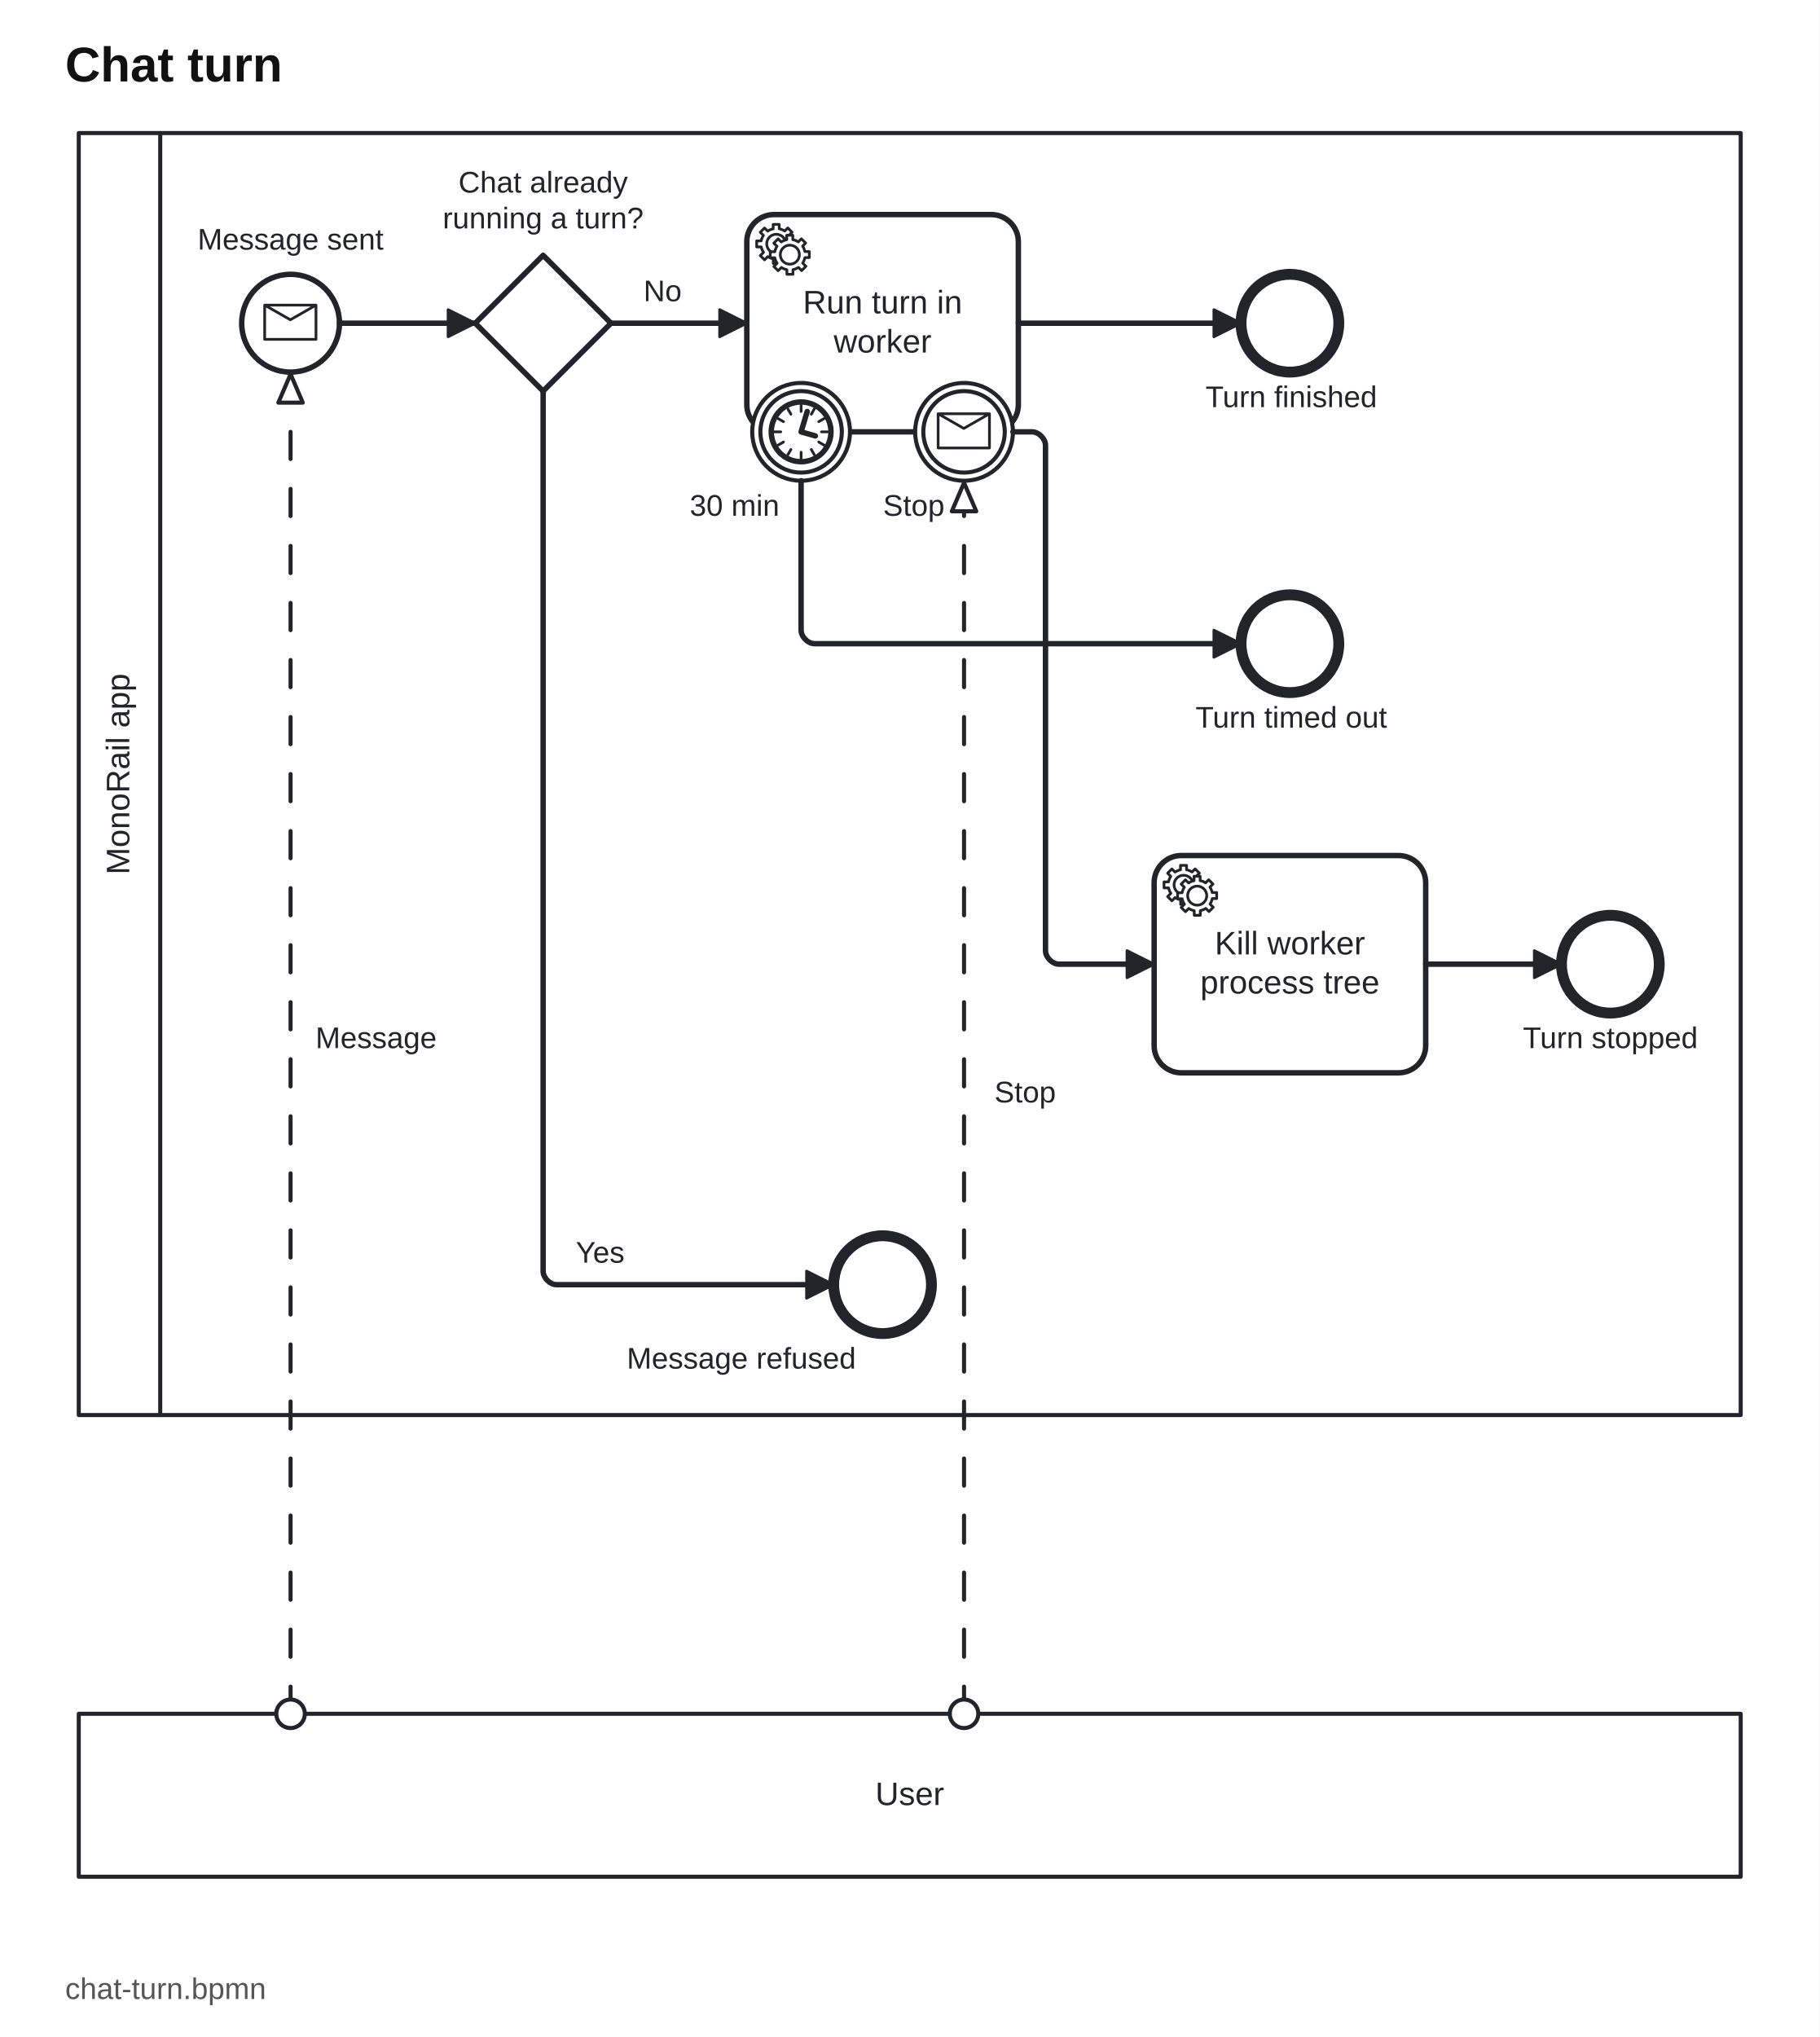
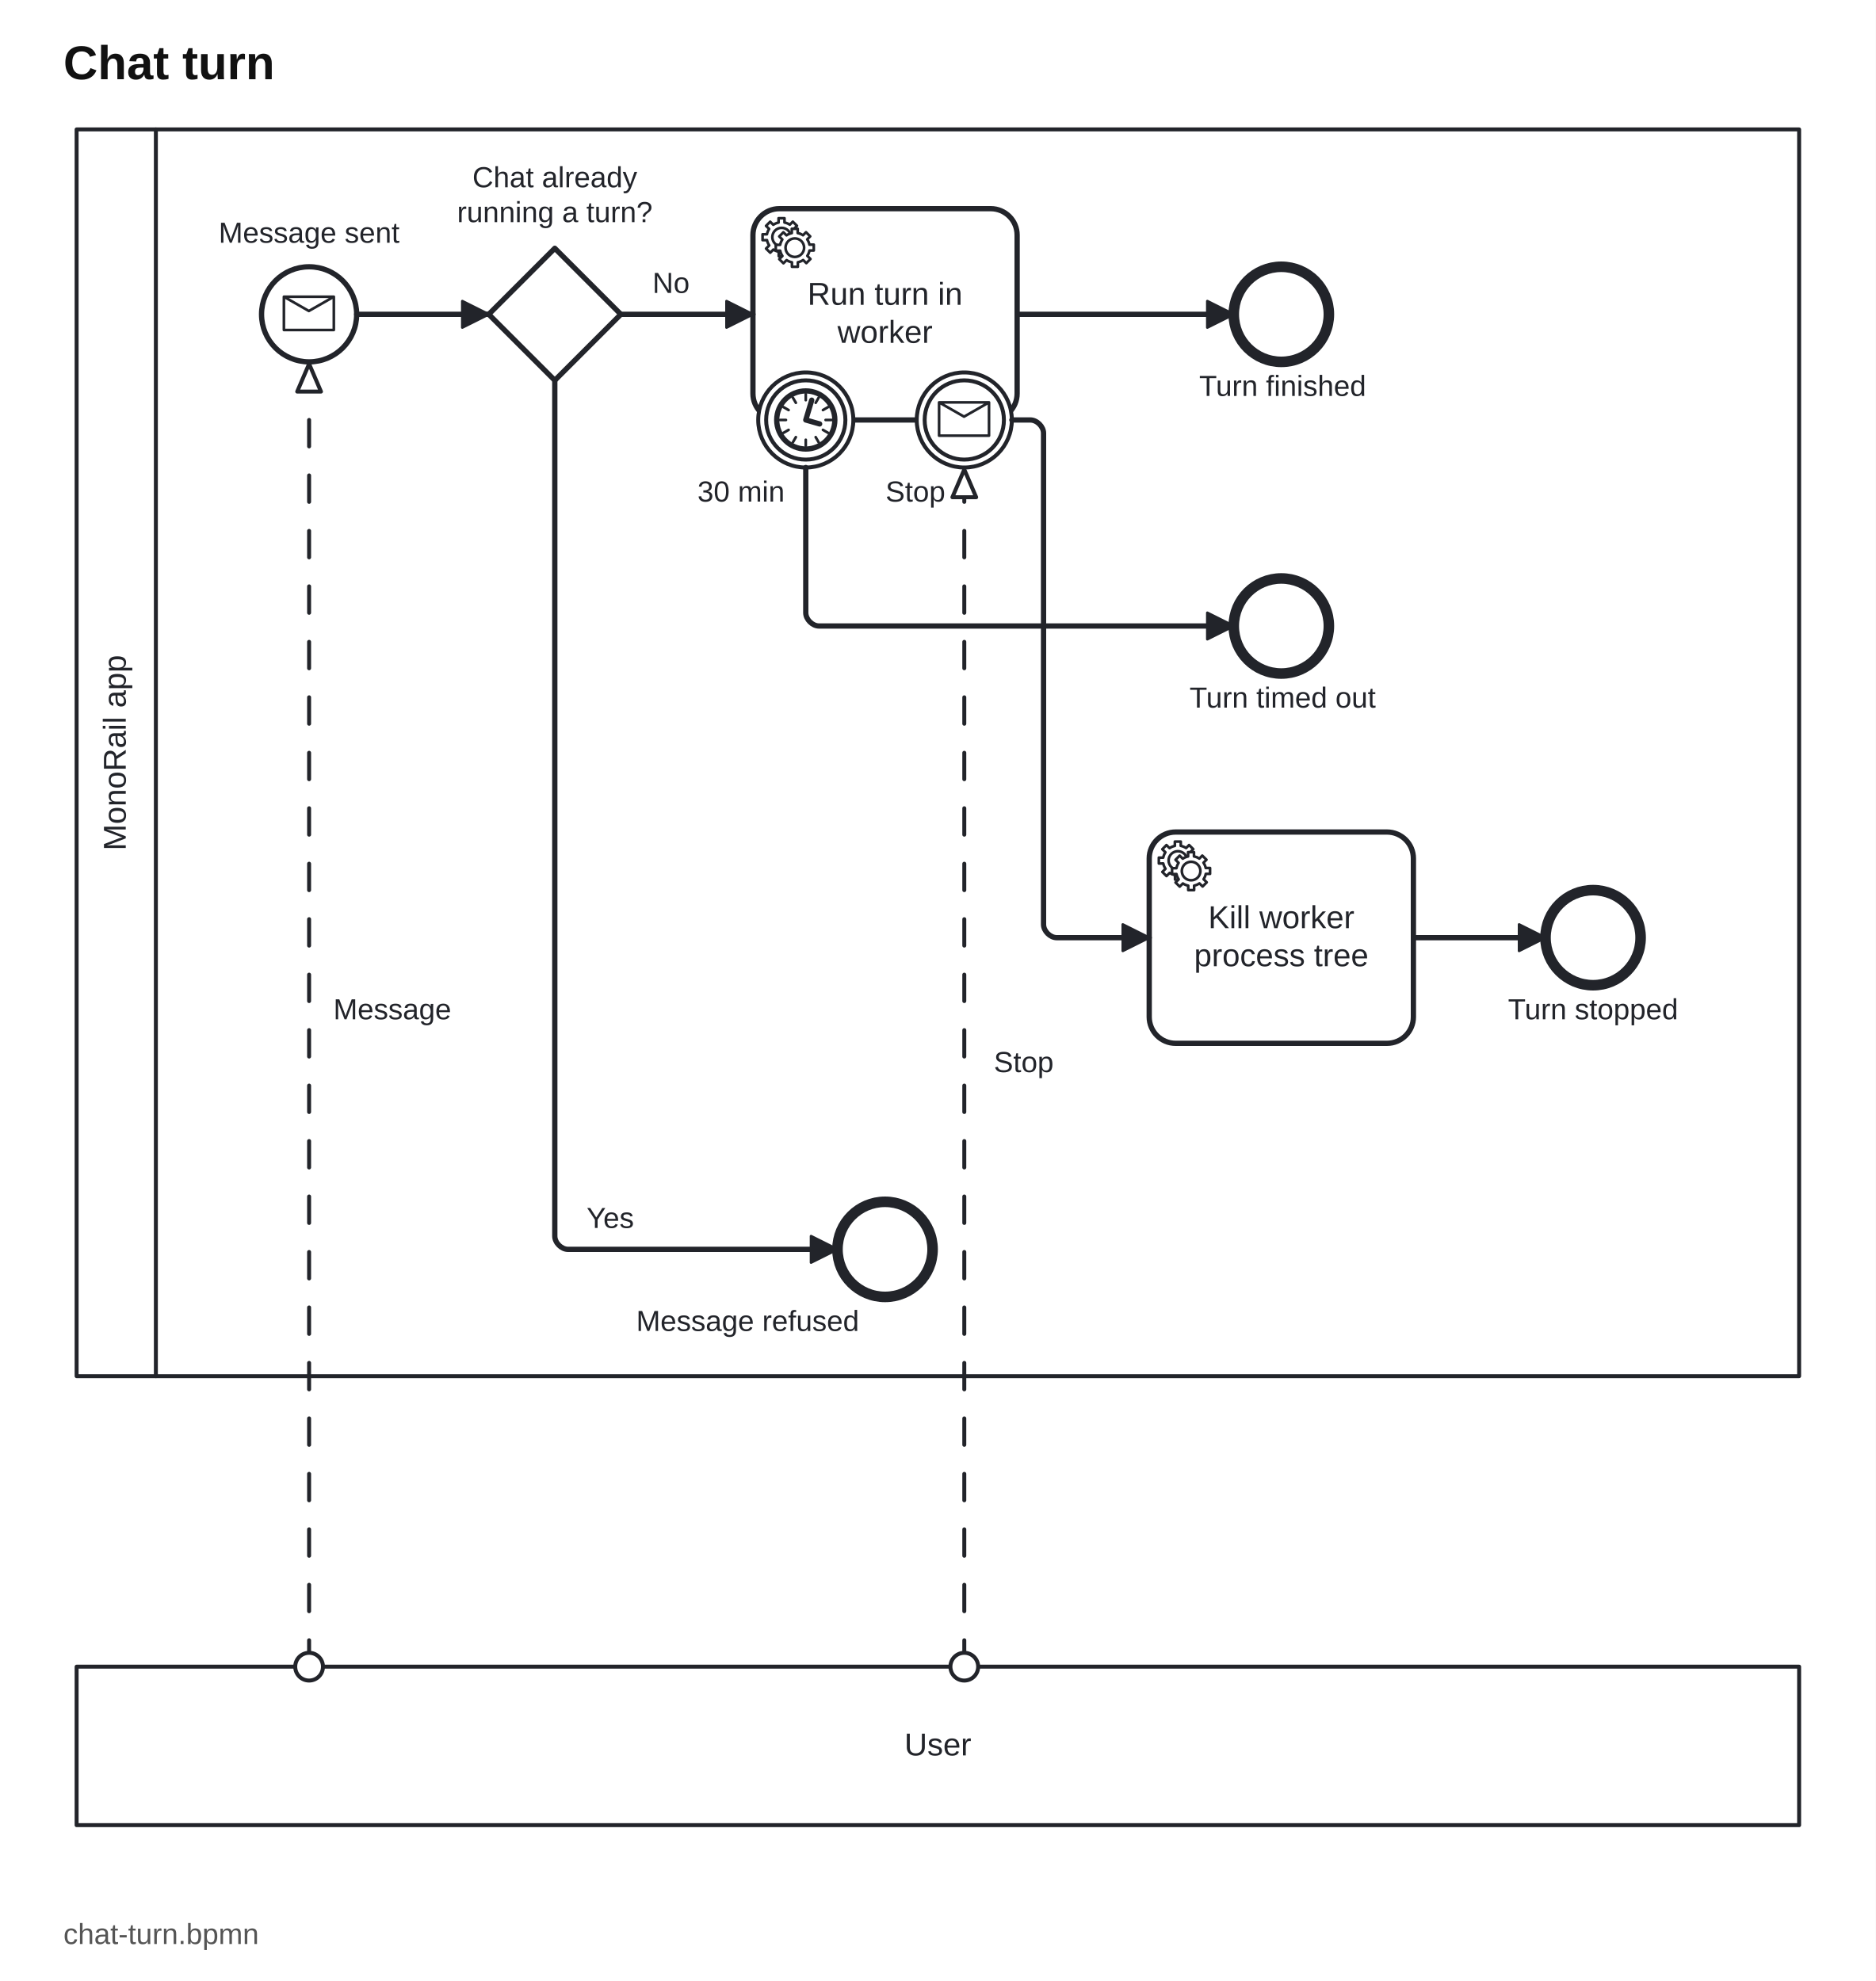
- <svg xmlns="http://www.w3.org/2000/svg" width="670" height="750" viewBox="0 0 670 750">
-   <rect width="670" height="750" fill="#ffffff" />
+ <svg xmlns="http://www.w3.org/2000/svg" width="710" height="750" viewBox="0 0 710 750">
+   <rect width="710" height="750" fill="#ffffff" />
  <text x="24" y="30" font-family="Arial, sans-serif" font-size="18" font-weight="bold" fill="#111111">Chat turn</text>
-   <svg x="24" y="44" width="622" height="652" viewBox="15 15 622 652">
+   <svg x="24" y="44" width="662" height="652" viewBox="15 15 662 652">
    <g class="djs-group">
      <g class="djs-element djs-shape" data-element-id="pool_app" style="display: block;" transform="matrix(1 0 0 1 20 20)">
        <g class="djs-visual">
-           <rect x="0" y="0" width="612" height="472" rx="0" ry="0" style="stroke-linecap: round; stroke-linejoin: round; stroke: rgb(34, 36, 42); stroke-width: 1.5px; fill: white; fill-opacity: 0.95;" />
+           <rect x="0" y="0" width="652" height="472" rx="0" ry="0" style="stroke-linecap: round; stroke-linejoin: round; stroke: rgb(34, 36, 42); stroke-width: 1.5px; fill: white; fill-opacity: 0.95;" />
          <path style="fill: none; stroke-linecap: round; stroke-linejoin: round; stroke: rgb(34, 36, 42); stroke-width: 1.5px;" d="M30,0L30,472" />
          <text lineHeight="1.2" class="djs-label" style="font-family: Arial, sans-serif; font-size: 12px; font-weight: normal; fill: rgb(34, 36, 42);" transform="matrix(-1.83697e-16 -1 1 -1.83697e-16 0 472)">
            <tspan x="198.978" y="18.6">MonoRail app</tspan>
          </text>
        </g>
-         <rect class="djs-hit djs-hit-all" x="0" y="0" width="612" height="472" style="fill: none; stroke-opacity: 0; stroke: white; stroke-width: 15px;" />
+         <rect class="djs-hit djs-hit-all" x="0" y="0" width="652" height="472" style="fill: none; stroke-opacity: 0; stroke: white; stroke-width: 15px;" />
      </g>
      <g class="djs-children">
        <g class="djs-group">
-           <g class="djs-element djs-shape" data-element-id="evt_messageSent" style="display: block;" transform="matrix(1 0 0 1 80 72)">
+           <g class="djs-element djs-shape" data-element-id="evt_messageSent" style="display: block;" transform="matrix(1 0 0 1 90 72)">
            <g class="djs-visual">
              <circle cx="18" cy="18" r="18" style="stroke-linecap: round; stroke-linejoin: round; stroke: rgb(34, 36, 42); stroke-width: 2px; fill: white; fill-opacity: 0.95;" />
              <path d="m 8.46,11.34 l 0,12.6 l 18.9,0 l 0,-12.6 z l 9.45,5.4 l 9.45,-5.4" style="fill: white; stroke-linecap: round; stroke-linejoin: round; stroke: rgb(34, 36, 42); stroke-width: 1px;" />
            </g>
            <rect class="djs-hit djs-hit-all" x="0" y="0" width="36" height="36" style="fill: none; stroke-opacity: 0; stroke: white; stroke-width: 15px;" />
          </g>
        </g>
        <g class="djs-group">
-           <g class="djs-element djs-shape" data-element-id="evt_messageSent_label" style="display: block;" transform="matrix(1 0 0 1 57 53)">
+           <g class="djs-element djs-shape" data-element-id="evt_messageSent_label" style="display: block;" transform="matrix(1 0 0 1 67 53)">
            <g class="djs-visual">
              <text lineHeight="1.2" class="djs-label" style="font-family: Arial, sans-serif; font-size: 11px; font-weight: normal; fill: rgb(34, 36, 42);">
                <tspan x="6.759" y="9.9">Message sent</tspan>
              </text>
            </g>
            <rect class="djs-hit djs-hit-all" x="0" y="0" width="82" height="14" style="fill: none; stroke-opacity: 0; stroke: white; stroke-width: 15px;" />
          </g>
        </g>
        <g class="djs-group">
-           <g class="djs-element djs-shape" data-element-id="gw_chatBusy" style="display: block;" transform="matrix(1 0 0 1 166 65)">
+           <g class="djs-element djs-shape" data-element-id="gw_chatBusy" style="display: block;" transform="matrix(1 0 0 1 176 65)">
            <g class="djs-visual">
              <polygon points="25,0 50,25 25,50 0,25" style="stroke-linecap: round; stroke-linejoin: round; stroke: rgb(34, 36, 42); stroke-width: 2px; fill: white; fill-opacity: 0.95;" />
            </g>
            <rect class="djs-hit djs-hit-all" x="0" y="0" width="50" height="50" style="fill: none; stroke-opacity: 0; stroke: white; stroke-width: 15px;" />
          </g>
        </g>
        <g class="djs-group">
-           <g class="djs-element djs-shape" data-element-id="gw_chatBusy_label" style="display: block;" transform="matrix(1 0 0 1 141 32)">
+           <g class="djs-element djs-shape" data-element-id="gw_chatBusy_label" style="display: block;" transform="matrix(1 0 0 1 151 32)">
            <g class="djs-visual">
              <text lineHeight="1.2" class="djs-label" style="font-family: Arial, sans-serif; font-size: 11px; font-weight: normal; fill: rgb(34, 36, 42);">
                <tspan x="18.815" y="9.9">Chat already </tspan>
                <tspan x="13.001" y="23.1">running a turn?</tspan>
              </text>
            </g>
            <rect class="djs-hit djs-hit-all" x="0" y="0" width="100" height="27" style="fill: none; stroke-opacity: 0; stroke: white; stroke-width: 15px;" />
          </g>
        </g>
        <g class="djs-group">
-           <g class="djs-element djs-shape" data-element-id="task_runTurn" style="display: block;" transform="matrix(1 0 0 1 266 50)">
+           <g class="djs-element djs-shape" data-element-id="task_runTurn" style="display: block;" transform="matrix(1 0 0 1 276 50)">
            <g class="djs-visual">
              <rect x="0" y="0" width="100" height="80" rx="10" ry="10" style="stroke-linecap: round; stroke-linejoin: round; stroke: rgb(34, 36, 42); stroke-width: 2px; fill: white; fill-opacity: 0.95;" />
              <text lineHeight="1.2" class="djs-label" style="font-family: Arial, sans-serif; font-size: 12px; font-weight: normal; fill: rgb(34, 36, 42);">
                <tspan x="20.65" y="36.4">Run turn in </tspan>
                <tspan x="31.997" y="50.8">worker</tspan>
              </text>
              <circle cx="5" cy="5" r="5" transform="translate(6, 6)" style="stroke-linecap: round; stroke-linejoin: round; stroke: none; stroke-width: 2px; fill: white;" />
              <path d="m 12,18 v -1.713 c 0.352,-0.07 0.704,-0.178 1.048,-0.321 0.344,-0.145 0.666,-0.321 0.966,-0.521 l 1.194,1.18 1.567,-1.577 -1.195,-1.18 c 0.403,-0.614 0.683,-1.299 0.825,-2.018 l 1.622,-0.01 v -2.22 l -1.637,0.01 c -0.073,-0.352 -0.178,-0.7 -0.324,-1.044 -0.145,-0.344 -0.321,-0.664 -0.523,-0.962 l 1.131,-1.136 -1.583,-1.563 -1.13,1.136 c -0.614,-0.401 -1.303,-0.681 -2.023,-0.822 l 0.009,-1.619 h -2.241 l 0.004,1.631 c -0.354,0.074 -0.705,0.18 -1.05,0.324 -0.344,0.144 -0.665,0.321 -0.964,0.52 l -1.17,-1.158 -1.567,1.579 1.168,1.157 c -0.403,0.613 -0.683,1.298 -0.825,2.017 l -1.659,0.003 v 2.222 l 1.672,-0.006 c 0.073,0.351 0.18,0.702 0.324,1.045 0.145,0.344 0.321,0.664 0.523,0.961 l -1.199,1.197 1.584,1.56 1.196,-1.193 c 0.614,0.403 1.303,0.682 2.023,0.823 l 7.19e-4,1.699 h 2.227 z m 0.221,-3.996 c -1.789,0.75 -3.858,-0.093 -4.61,-1.874 -0.752,-1.783 0.091,-3.846 1.88,-4.596 1.788,-0.749 3.857,0.093 4.609,1.874 0.752,1.782 -0.091,3.846 -1.88,4.596 z" style="fill: white; stroke-linecap: round; stroke-linejoin: round; stroke: rgb(34, 36, 42); stroke-width: 1px;" />
              <circle cx="5" cy="5" r="5" transform="translate(11, 10)" style="stroke-linecap: round; stroke-linejoin: round; stroke: none; stroke-width: 2px; fill: white;" />
              <path d="m 17,22 v -1.713 c 0.352,-0.07 0.704,-0.178 1.048,-0.321 0.344,-0.145 0.666,-0.321 0.966,-0.521 l 1.194,1.18 1.567,-1.577 -1.195,-1.18 c 0.403,-0.614 0.683,-1.299 0.825,-2.018 l 1.622,-0.01 v -2.22 l -1.637,0.01 c -0.073,-0.352 -0.178,-0.7 -0.324,-1.044 -0.145,-0.344 -0.321,-0.664 -0.523,-0.962 l 1.131,-1.136 -1.583,-1.563 -1.13,1.136 c -0.614,-0.401 -1.303,-0.681 -2.023,-0.822 l 0.009,-1.619 h -2.241 l 0.004,1.631 c -0.354,0.074 -0.705,0.18 -1.05,0.324 -0.344,0.144 -0.665,0.321 -0.964,0.52 l -1.17,-1.158 -1.567,1.579 1.168,1.157 c -0.403,0.613 -0.683,1.298 -0.825,2.017 l -1.659,0.003 v 2.222 l 1.672,-0.006 c 0.073,0.351 0.18,0.702 0.324,1.045 0.145,0.344 0.321,0.664 0.523,0.961 l -1.199,1.197 1.584,1.56 1.196,-1.193 c 0.614,0.403 1.303,0.682 2.023,0.823 l 7.19e-4,1.699 h 2.227 z m 0.221,-3.996 c -1.789,0.75 -3.858,-0.093 -4.61,-1.874 -0.752,-1.783 0.091,-3.846 1.88,-4.596 1.788,-0.749 3.857,0.093 4.609,1.874 0.752,1.782 -0.091,3.846 -1.88,4.596 z" style="fill: white; stroke-linecap: round; stroke-linejoin: round; stroke: rgb(34, 36, 42); stroke-width: 1px;" />
            </g>
            <rect class="djs-hit djs-hit-all" x="0" y="0" width="100" height="80" style="fill: none; stroke-opacity: 0; stroke: white; stroke-width: 15px;" />
          </g>
        </g>
        <g class="djs-group">
-           <g class="djs-element djs-shape" data-element-id="task_killWorker" style="display: block;" transform="matrix(1 0 0 1 416 286)">
+           <g class="djs-element djs-shape" data-element-id="task_killWorker" style="display: block;" transform="matrix(1 0 0 1 426 286)">
            <g class="djs-visual">
              <rect x="0" y="0" width="100" height="80" rx="10" ry="10" style="stroke-linecap: round; stroke-linejoin: round; stroke: rgb(34, 36, 42); stroke-width: 2px; fill: white; fill-opacity: 0.95;" />
              <text lineHeight="1.2" class="djs-label" style="font-family: Arial, sans-serif; font-size: 12px; font-weight: normal; fill: rgb(34, 36, 42);">
                <tspan x="22.329" y="36.4">Kill worker </tspan>
                <tspan x="16.985" y="50.8">process tree</tspan>
              </text>
              <circle cx="5" cy="5" r="5" transform="translate(6, 6)" style="stroke-linecap: round; stroke-linejoin: round; stroke: none; stroke-width: 2px; fill: white;" />
              <path d="m 12,18 v -1.713 c 0.352,-0.07 0.704,-0.178 1.048,-0.321 0.344,-0.145 0.666,-0.321 0.966,-0.521 l 1.194,1.18 1.567,-1.577 -1.195,-1.18 c 0.403,-0.614 0.683,-1.299 0.825,-2.018 l 1.622,-0.01 v -2.22 l -1.637,0.01 c -0.073,-0.352 -0.178,-0.7 -0.324,-1.044 -0.145,-0.344 -0.321,-0.664 -0.523,-0.962 l 1.131,-1.136 -1.583,-1.563 -1.13,1.136 c -0.614,-0.401 -1.303,-0.681 -2.023,-0.822 l 0.009,-1.619 h -2.241 l 0.004,1.631 c -0.354,0.074 -0.705,0.18 -1.05,0.324 -0.344,0.144 -0.665,0.321 -0.964,0.52 l -1.17,-1.158 -1.567,1.579 1.168,1.157 c -0.403,0.613 -0.683,1.298 -0.825,2.017 l -1.659,0.003 v 2.222 l 1.672,-0.006 c 0.073,0.351 0.18,0.702 0.324,1.045 0.145,0.344 0.321,0.664 0.523,0.961 l -1.199,1.197 1.584,1.56 1.196,-1.193 c 0.614,0.403 1.303,0.682 2.023,0.823 l 7.19e-4,1.699 h 2.227 z m 0.221,-3.996 c -1.789,0.75 -3.858,-0.093 -4.61,-1.874 -0.752,-1.783 0.091,-3.846 1.88,-4.596 1.788,-0.749 3.857,0.093 4.609,1.874 0.752,1.782 -0.091,3.846 -1.88,4.596 z" style="fill: white; stroke-linecap: round; stroke-linejoin: round; stroke: rgb(34, 36, 42); stroke-width: 1px;" />
              <circle cx="5" cy="5" r="5" transform="translate(11, 10)" style="stroke-linecap: round; stroke-linejoin: round; stroke: none; stroke-width: 2px; fill: white;" />
              <path d="m 17,22 v -1.713 c 0.352,-0.07 0.704,-0.178 1.048,-0.321 0.344,-0.145 0.666,-0.321 0.966,-0.521 l 1.194,1.18 1.567,-1.577 -1.195,-1.18 c 0.403,-0.614 0.683,-1.299 0.825,-2.018 l 1.622,-0.01 v -2.22 l -1.637,0.01 c -0.073,-0.352 -0.178,-0.7 -0.324,-1.044 -0.145,-0.344 -0.321,-0.664 -0.523,-0.962 l 1.131,-1.136 -1.583,-1.563 -1.13,1.136 c -0.614,-0.401 -1.303,-0.681 -2.023,-0.822 l 0.009,-1.619 h -2.241 l 0.004,1.631 c -0.354,0.074 -0.705,0.18 -1.05,0.324 -0.344,0.144 -0.665,0.321 -0.964,0.52 l -1.17,-1.158 -1.567,1.579 1.168,1.157 c -0.403,0.613 -0.683,1.298 -0.825,2.017 l -1.659,0.003 v 2.222 l 1.672,-0.006 c 0.073,0.351 0.18,0.702 0.324,1.045 0.145,0.344 0.321,0.664 0.523,0.961 l -1.199,1.197 1.584,1.56 1.196,-1.193 c 0.614,0.403 1.303,0.682 2.023,0.823 l 7.19e-4,1.699 h 2.227 z m 0.221,-3.996 c -1.789,0.75 -3.858,-0.093 -4.61,-1.874 -0.752,-1.783 0.091,-3.846 1.88,-4.596 1.788,-0.749 3.857,0.093 4.609,1.874 0.752,1.782 -0.091,3.846 -1.88,4.596 z" style="fill: white; stroke-linecap: round; stroke-linejoin: round; stroke: rgb(34, 36, 42); stroke-width: 1px;" />
            </g>
            <rect class="djs-hit djs-hit-all" x="0" y="0" width="100" height="80" style="fill: none; stroke-opacity: 0; stroke: white; stroke-width: 15px;" />
          </g>
        </g>
        <g class="djs-group">
-           <g class="djs-element djs-shape" data-element-id="evt_turnFinished" style="display: block;" transform="matrix(1 0 0 1 448 72)">
+           <g class="djs-element djs-shape" data-element-id="evt_turnFinished" style="display: block;" transform="matrix(1 0 0 1 458 72)">
            <g class="djs-visual">
              <circle cx="18" cy="18" r="18" style="stroke-linecap: round; stroke-linejoin: round; stroke: rgb(34, 36, 42); stroke-width: 4px; fill: white; fill-opacity: 0.95;" />
            </g>
            <rect class="djs-hit djs-hit-all" x="0" y="0" width="36" height="36" style="fill: none; stroke-opacity: 0; stroke: white; stroke-width: 15px;" />
          </g>
        </g>
        <g class="djs-group">
-           <g class="djs-element djs-shape" data-element-id="evt_turnFinished_label" style="display: block;" transform="matrix(1 0 0 1 422 111)">
+           <g class="djs-element djs-shape" data-element-id="evt_turnFinished_label" style="display: block;" transform="matrix(1 0 0 1 432 111)">
            <g class="djs-visual">
              <text lineHeight="1.2" class="djs-label" style="font-family: Arial, sans-serif; font-size: 11px; font-weight: normal; fill: rgb(34, 36, 42);">
                <tspan x="12.91" y="9.9">Turn finished</tspan>
              </text>
            </g>
            <rect class="djs-hit djs-hit-all" x="0" y="0" width="89" height="14" style="fill: none; stroke-opacity: 0; stroke: white; stroke-width: 15px;" />
          </g>
        </g>
        <g class="djs-group">
-           <g class="djs-element djs-shape" data-element-id="evt_messageRefused" style="display: block;" transform="matrix(1 0 0 1 298 426)">
+           <g class="djs-element djs-shape" data-element-id="evt_messageRefused" style="display: block;" transform="matrix(1 0 0 1 308 426)">
            <g class="djs-visual">
              <circle cx="18" cy="18" r="18" style="stroke-linecap: round; stroke-linejoin: round; stroke: rgb(34, 36, 42); stroke-width: 4px; fill: white; fill-opacity: 0.95;" />
            </g>
            <rect class="djs-hit djs-hit-all" x="0" y="0" width="36" height="36" style="fill: none; stroke-opacity: 0; stroke: white; stroke-width: 15px;" />
          </g>
        </g>
        <g class="djs-group">
-           <g class="djs-element djs-shape" data-element-id="evt_messageRefused_label" style="display: block;" transform="matrix(1 0 0 1 214 465)">
+           <g class="djs-element djs-shape" data-element-id="evt_messageRefused_label" style="display: block;" transform="matrix(1 0 0 1 224 465)">
            <g class="djs-visual">
              <text lineHeight="1.2" class="djs-label" style="font-family: Arial, sans-serif; font-size: 11px; font-weight: normal; fill: rgb(34, 36, 42);">
                <tspan x="7.81" y="9.9">Message refused</tspan>
              </text>
            </g>
            <rect class="djs-hit djs-hit-all" x="0" y="0" width="100" height="14" style="fill: none; stroke-opacity: 0; stroke: white; stroke-width: 15px;" />
          </g>
        </g>
        <g class="djs-group">
-           <g class="djs-element djs-shape" data-element-id="evt_turnTimedOut" style="display: block;" transform="matrix(1 0 0 1 448 190)">
+           <g class="djs-element djs-shape" data-element-id="evt_turnTimedOut" style="display: block;" transform="matrix(1 0 0 1 458 190)">
            <g class="djs-visual">
              <circle cx="18" cy="18" r="18" style="stroke-linecap: round; stroke-linejoin: round; stroke: rgb(34, 36, 42); stroke-width: 4px; fill: white; fill-opacity: 0.95;" />
            </g>
            <rect class="djs-hit djs-hit-all" x="0" y="0" width="36" height="36" style="fill: none; stroke-opacity: 0; stroke: white; stroke-width: 15px;" />
          </g>
        </g>
        <g class="djs-group">
-           <g class="djs-element djs-shape" data-element-id="evt_turnTimedOut_label" style="display: block;" transform="matrix(1 0 0 1 419 229)">
+           <g class="djs-element djs-shape" data-element-id="evt_turnTimedOut_label" style="display: block;" transform="matrix(1 0 0 1 429 229)">
            <g class="djs-visual">
              <text lineHeight="1.2" class="djs-label" style="font-family: Arial, sans-serif; font-size: 11px; font-weight: normal; fill: rgb(34, 36, 42);">
                <tspan x="12.244" y="9.9">Turn timed out</tspan>
              </text>
            </g>
            <rect class="djs-hit djs-hit-all" x="0" y="0" width="95" height="14" style="fill: none; stroke-opacity: 0; stroke: white; stroke-width: 15px;" />
          </g>
        </g>
        <g class="djs-group">
-           <g class="djs-element djs-shape" data-element-id="evt_turnStopped" style="display: block;" transform="matrix(1 0 0 1 566 308)">
+           <g class="djs-element djs-shape" data-element-id="evt_turnStopped" style="display: block;" transform="matrix(1 0 0 1 576 308)">
            <g class="djs-visual">
              <circle cx="18" cy="18" r="18" style="stroke-linecap: round; stroke-linejoin: round; stroke: rgb(34, 36, 42); stroke-width: 4px; fill: white; fill-opacity: 0.95;" />
            </g>
            <rect class="djs-hit djs-hit-all" x="0" y="0" width="36" height="36" style="fill: none; stroke-opacity: 0; stroke: white; stroke-width: 15px;" />
          </g>
        </g>
        <g class="djs-group">
-           <g class="djs-element djs-shape" data-element-id="evt_turnStopped_label" style="display: block;" transform="matrix(1 0 0 1 543 347)">
+           <g class="djs-element djs-shape" data-element-id="evt_turnStopped_label" style="display: block;" transform="matrix(1 0 0 1 553 347)">
            <g class="djs-visual">
              <text lineHeight="1.2" class="djs-label" style="font-family: Arial, sans-serif; font-size: 11px; font-weight: normal; fill: rgb(34, 36, 42);">
                <tspan x="8.795" y="9.9">Turn stopped</tspan>
              </text>
            </g>
            <rect class="djs-hit djs-hit-all" x="0" y="0" width="82" height="14" style="fill: none; stroke-opacity: 0; stroke: white; stroke-width: 15px;" />
          </g>
        </g>
        <g class="djs-group">
-           <g class="djs-element djs-shape" data-element-id="bnd_stopRequested" style="display: block;" transform="matrix(1 0 0 1 328 112)">
+           <g class="djs-element djs-shape" data-element-id="bnd_stopRequested" style="display: block;" transform="matrix(1 0 0 1 338 112)">
            <g class="djs-visual">
              <circle cx="18" cy="18" r="18" style="stroke-linecap: round; stroke-linejoin: round; stroke: rgb(34, 36, 42); stroke-width: 1.5px; fill: white; fill-opacity: 1;" />
              <circle cx="18" cy="18" r="15" style="stroke-linecap: round; stroke-linejoin: round; stroke: rgb(34, 36, 42); stroke-width: 1.5px; fill: none; fill-opacity: 1;" />
              <path d="m 8.46,11.34 l 0,12.6 l 18.9,0 l 0,-12.6 z l 9.45,5.4 l 9.45,-5.4" style="fill: white; stroke-linecap: round; stroke-linejoin: round; stroke: rgb(34, 36, 42); stroke-width: 1px;" />
            </g>
            <rect class="djs-hit djs-hit-all" x="0" y="0" width="36" height="36" style="fill: none; stroke-opacity: 0; stroke: white; stroke-width: 15px;" />
          </g>
        </g>
        <g class="djs-group">
-           <g class="djs-element djs-shape" data-element-id="bnd_stopRequested_label" style="display: block;" transform="matrix(1 0 0 1 311 151)">
+           <g class="djs-element djs-shape" data-element-id="bnd_stopRequested_label" style="display: block;" transform="matrix(1 0 0 1 321 151)">
            <g class="djs-visual">
              <text lineHeight="1.2" class="djs-label" style="font-family: Arial, sans-serif; font-size: 11px; font-weight: normal; fill: rgb(34, 36, 42);">
                <tspan x="5.186" y="9.9">Stop</tspan>
              </text>
            </g>
            <rect class="djs-hit djs-hit-all" x="0" y="0" width="33" height="14" style="fill: none; stroke-opacity: 0; stroke: white; stroke-width: 15px;" />
          </g>
        </g>
        <g class="djs-group">
-           <g class="djs-element djs-shape" data-element-id="bnd_timeout" style="display: block;" transform="matrix(1 0 0 1 268 112)">
+           <g class="djs-element djs-shape" data-element-id="bnd_timeout" style="display: block;" transform="matrix(1 0 0 1 278 112)">
            <g class="djs-visual">
              <circle cx="18" cy="18" r="18" style="stroke-linecap: round; stroke-linejoin: round; stroke: rgb(34, 36, 42); stroke-width: 1.5px; fill: white; fill-opacity: 1;" />
              <circle cx="18" cy="18" r="15" style="stroke-linecap: round; stroke-linejoin: round; stroke: rgb(34, 36, 42); stroke-width: 1.5px; fill: none; fill-opacity: 1;" />
              <circle cx="18" cy="18" r="11" style="stroke-linecap: round; stroke-linejoin: round; stroke: rgb(34, 36, 42); stroke-width: 2px; fill: white;" />
              <path d="M 18,18 l 2.25,-7.5 m -2.25,7.5 l 5.25,1.5 " style="fill: none; stroke-linecap: round; stroke-linejoin: round; stroke: rgb(34, 36, 42); stroke-width: 2px;" />
              <path transform="rotate(0,18,18)" d="M 18,18 m 0,7.5 l -0,2.25 " style="fill: none; stroke-linecap: round; stroke-linejoin: round; stroke: rgb(34, 36, 42); stroke-width: 1px;" />
              <path transform="rotate(30,18,18)" d="M 18,18 m 0,7.5 l -0,2.25 " style="fill: none; stroke-linecap: round; stroke-linejoin: round; stroke: rgb(34, 36, 42); stroke-width: 1px;" />
              <path transform="rotate(60,18,18)" d="M 18,18 m 0,7.5 l -0,2.25 " style="fill: none; stroke-linecap: round; stroke-linejoin: round; stroke: rgb(34, 36, 42); stroke-width: 1px;" />
              <path transform="rotate(90,18,18)" d="M 18,18 m 0,7.5 l -0,2.25 " style="fill: none; stroke-linecap: round; stroke-linejoin: round; stroke: rgb(34, 36, 42); stroke-width: 1px;" />
              <path transform="rotate(120,18,18)" d="M 18,18 m 0,7.5 l -0,2.25 " style="fill: none; stroke-linecap: round; stroke-linejoin: round; stroke: rgb(34, 36, 42); stroke-width: 1px;" />
              <path transform="rotate(150,18,18)" d="M 18,18 m 0,7.5 l -0,2.25 " style="fill: none; stroke-linecap: round; stroke-linejoin: round; stroke: rgb(34, 36, 42); stroke-width: 1px;" />
              <path transform="rotate(180,18,18)" d="M 18,18 m 0,7.5 l -0,2.25 " style="fill: none; stroke-linecap: round; stroke-linejoin: round; stroke: rgb(34, 36, 42); stroke-width: 1px;" />
              <path transform="rotate(210,18,18)" d="M 18,18 m 0,7.5 l -0,2.25 " style="fill: none; stroke-linecap: round; stroke-linejoin: round; stroke: rgb(34, 36, 42); stroke-width: 1px;" />
              <path transform="rotate(240,18,18)" d="M 18,18 m 0,7.5 l -0,2.25 " style="fill: none; stroke-linecap: round; stroke-linejoin: round; stroke: rgb(34, 36, 42); stroke-width: 1px;" />
              <path transform="rotate(270,18,18)" d="M 18,18 m 0,7.5 l -0,2.25 " style="fill: none; stroke-linecap: round; stroke-linejoin: round; stroke: rgb(34, 36, 42); stroke-width: 1px;" />
              <path transform="rotate(300,18,18)" d="M 18,18 m 0,7.5 l -0,2.25 " style="fill: none; stroke-linecap: round; stroke-linejoin: round; stroke: rgb(34, 36, 42); stroke-width: 1px;" />
              <path transform="rotate(330,18,18)" d="M 18,18 m 0,7.5 l -0,2.25 " style="fill: none; stroke-linecap: round; stroke-linejoin: round; stroke: rgb(34, 36, 42); stroke-width: 1px;" />
            </g>
            <rect class="djs-hit djs-hit-all" x="0" y="0" width="36" height="36" style="fill: none; stroke-opacity: 0; stroke: white; stroke-width: 15px;" />
          </g>
        </g>
        <g class="djs-group">
-           <g class="djs-element djs-shape" data-element-id="bnd_timeout_label" style="display: block;" transform="matrix(1 0 0 1 239 151)">
+           <g class="djs-element djs-shape" data-element-id="bnd_timeout_label" style="display: block;" transform="matrix(1 0 0 1 249 151)">
            <g class="djs-visual">
              <text lineHeight="1.2" class="djs-label" style="font-family: Arial, sans-serif; font-size: 11px; font-weight: normal; fill: rgb(34, 36, 42);">
                <tspan x="5.992" y="9.9">30 min</tspan>
              </text>
            </g>
            <rect class="djs-hit djs-hit-all" x="0" y="0" width="45" height="14" style="fill: none; stroke-opacity: 0; stroke: white; stroke-width: 15px;" />
          </g>
        </g>
        <g class="djs-group">
          <g class="djs-element djs-connection" data-element-id="flow_messageSent_to_chatBusy" style="display: block;">
            <g class="djs-visual">
              <defs>
-                 <marker id="marker-5xaqk40u75on924qwkngd4scq" viewBox="0 0 20 20" refX="11" refY="10" markerWidth="10" markerHeight="10" orient="auto">
-                   <path d="M 1 5 L 11 10 L 1 15 Z" style="stroke-linecap: round; stroke-linejoin: round; stroke: rgb(34, 36, 42); stroke-width: 1px; fill: rgb(34, 36, 42);" />
-                 </marker>
-               </defs>
-               <path data-corner-radius="5" style="fill: none; stroke-linecap: round; stroke-linejoin: round; stroke: rgb(34, 36, 42); stroke-width: 2px; marker-end: url('#marker-5xaqk40u75on924qwkngd4scq');" d="M116,90L166,90" />
-             </g>
-             <path d="M116,90L166,90" class="djs-hit djs-hit-stroke" style="fill: none; stroke-opacity: 0; stroke: white; stroke-width: 15px;" />
+                 <marker id="marker-4pzd7v8vjhsqi57myrzrs1lap" viewBox="0 0 20 20" refX="11" refY="10" markerWidth="10" markerHeight="10" orient="auto">
+                   <path d="M 1 5 L 11 10 L 1 15 Z" style="stroke-linecap: round; stroke-linejoin: round; stroke: rgb(34, 36, 42); stroke-width: 1px; fill: rgb(34, 36, 42);" />
+                 </marker>
+               </defs>
+               <path data-corner-radius="5" style="fill: none; stroke-linecap: round; stroke-linejoin: round; stroke: rgb(34, 36, 42); stroke-width: 2px; marker-end: url('#marker-4pzd7v8vjhsqi57myrzrs1lap');" d="M126,90L176,90" />
+             </g>
+             <path d="M126,90L176,90" class="djs-hit djs-hit-stroke" style="fill: none; stroke-opacity: 0; stroke: white; stroke-width: 15px;" />
          </g>
        </g>
        <g class="djs-group">
          <g class="djs-element djs-connection" data-element-id="flow_chatBusy_to_runTurn" style="display: block;">
            <g class="djs-visual">
              <defs>
-                 <marker id="marker-eoli96rjcii3p60u5vr1xyl18" viewBox="0 0 20 20" refX="11" refY="10" markerWidth="10" markerHeight="10" orient="auto">
-                   <path d="M 1 5 L 11 10 L 1 15 Z" style="stroke-linecap: round; stroke-linejoin: round; stroke: rgb(34, 36, 42); stroke-width: 1px; fill: rgb(34, 36, 42);" />
-                 </marker>
-               </defs>
-               <path data-corner-radius="5" style="fill: none; stroke-linecap: round; stroke-linejoin: round; stroke: rgb(34, 36, 42); stroke-width: 2px; marker-end: url('#marker-eoli96rjcii3p60u5vr1xyl18');" d="M216,90L266,90" />
-             </g>
-             <path d="M216,90L266,90" class="djs-hit djs-hit-stroke" style="fill: none; stroke-opacity: 0; stroke: white; stroke-width: 15px;" />
-           </g>
-         </g>
-         <g class="djs-group">
-           <g class="djs-element djs-shape" data-element-id="flow_chatBusy_to_runTurn_label" style="display: block;" transform="matrix(1 0 0 1 220 72)">
+                 <marker id="marker-3vm5ugawbpvg1h21mzx9s0fii" viewBox="0 0 20 20" refX="11" refY="10" markerWidth="10" markerHeight="10" orient="auto">
+                   <path d="M 1 5 L 11 10 L 1 15 Z" style="stroke-linecap: round; stroke-linejoin: round; stroke: rgb(34, 36, 42); stroke-width: 1px; fill: rgb(34, 36, 42);" />
+                 </marker>
+               </defs>
+               <path data-corner-radius="5" style="fill: none; stroke-linecap: round; stroke-linejoin: round; stroke: rgb(34, 36, 42); stroke-width: 2px; marker-end: url('#marker-3vm5ugawbpvg1h21mzx9s0fii');" d="M226,90L276,90" />
+             </g>
+             <path d="M226,90L276,90" class="djs-hit djs-hit-stroke" style="fill: none; stroke-opacity: 0; stroke: white; stroke-width: 15px;" />
+           </g>
+         </g>
+         <g class="djs-group">
+           <g class="djs-element djs-shape" data-element-id="flow_chatBusy_to_runTurn_label" style="display: block;" transform="matrix(1 0 0 1 230 72)">
            <g class="djs-visual">
              <text lineHeight="1.2" class="djs-label" style="font-family: Arial, sans-serif; font-size: 11px; font-weight: normal; fill: rgb(34, 36, 42);">
                <tspan x="7.969" y="9.9">No</tspan>
              </text>
            </g>
            <rect class="djs-hit djs-hit-all" x="0" y="0" width="30" height="14" style="fill: none; stroke-opacity: 0; stroke: white; stroke-width: 15px;" />
          </g>
        </g>
        <g class="djs-group">
          <g class="djs-element djs-connection" data-element-id="flow_chatBusy_to_messageRefused" style="display: block;">
            <g class="djs-visual">
              <defs>
-                 <marker id="marker-7loqxbpw8hgrutaitdd4byu3i" viewBox="0 0 20 20" refX="11" refY="10" markerWidth="10" markerHeight="10" orient="auto">
-                   <path d="M 1 5 L 11 10 L 1 15 Z" style="stroke-linecap: round; stroke-linejoin: round; stroke: rgb(34, 36, 42); stroke-width: 1px; fill: rgb(34, 36, 42);" />
-                 </marker>
-               </defs>
-               <path data-corner-radius="5" style="fill: none; stroke-linecap: round; stroke-linejoin: round; stroke: rgb(34, 36, 42); stroke-width: 2px; marker-end: url('#marker-7loqxbpw8hgrutaitdd4byu3i');" d="M191,115L191,439C191,441.5,193.5,444,196,444L298,444" />
-             </g>
-             <path d="M191,115L191,444L298,444" class="djs-hit djs-hit-stroke" style="fill: none; stroke-opacity: 0; stroke: white; stroke-width: 15px;" />
-           </g>
-         </g>
-         <g class="djs-group">
-           <g class="djs-element djs-shape" data-element-id="flow_chatBusy_to_messageRefused_label" style="display: block;" transform="matrix(1 0 0 1 197 426)">
+                 <marker id="marker-1w4ocmfn65uui4vejc2mohfmn" viewBox="0 0 20 20" refX="11" refY="10" markerWidth="10" markerHeight="10" orient="auto">
+                   <path d="M 1 5 L 11 10 L 1 15 Z" style="stroke-linecap: round; stroke-linejoin: round; stroke: rgb(34, 36, 42); stroke-width: 1px; fill: rgb(34, 36, 42);" />
+                 </marker>
+               </defs>
+               <path data-corner-radius="5" style="fill: none; stroke-linecap: round; stroke-linejoin: round; stroke: rgb(34, 36, 42); stroke-width: 2px; marker-end: url('#marker-1w4ocmfn65uui4vejc2mohfmn');" d="M201,115L201,439C201,441.5,203.5,444,206,444L308,444" />
+             </g>
+             <path d="M201,115L201,444L308,444" class="djs-hit djs-hit-stroke" style="fill: none; stroke-opacity: 0; stroke: white; stroke-width: 15px;" />
+           </g>
+         </g>
+         <g class="djs-group">
+           <g class="djs-element djs-shape" data-element-id="flow_chatBusy_to_messageRefused_label" style="display: block;" transform="matrix(1 0 0 1 207 426)">
            <g class="djs-visual">
              <text lineHeight="1.2" class="djs-label" style="font-family: Arial, sans-serif; font-size: 11px; font-weight: normal; fill: rgb(34, 36, 42);">
                <tspan x="6.028" y="9.9">Yes</tspan>
              </text>
            </g>
            <rect class="djs-hit djs-hit-all" x="0" y="0" width="30" height="14" style="fill: none; stroke-opacity: 0; stroke: white; stroke-width: 15px;" />
          </g>
        </g>
        <g class="djs-group">
          <g class="djs-element djs-connection" data-element-id="flow_runTurn_to_turnFinished" style="display: block;">
            <g class="djs-visual">
              <defs>
-                 <marker id="marker-ejv4ibsn9ec950b0wuo0gywpx" viewBox="0 0 20 20" refX="11" refY="10" markerWidth="10" markerHeight="10" orient="auto">
-                   <path d="M 1 5 L 11 10 L 1 15 Z" style="stroke-linecap: round; stroke-linejoin: round; stroke: rgb(34, 36, 42); stroke-width: 1px; fill: rgb(34, 36, 42);" />
-                 </marker>
-               </defs>
-               <path data-corner-radius="5" style="fill: none; stroke-linecap: round; stroke-linejoin: round; stroke: rgb(34, 36, 42); stroke-width: 2px; marker-end: url('#marker-ejv4ibsn9ec950b0wuo0gywpx');" d="M366,90L448,90" />
-             </g>
-             <path d="M366,90L448,90" class="djs-hit djs-hit-stroke" style="fill: none; stroke-opacity: 0; stroke: white; stroke-width: 15px;" />
+                 <marker id="marker-9enhau7g29iu9j46hqlwiztc0" viewBox="0 0 20 20" refX="11" refY="10" markerWidth="10" markerHeight="10" orient="auto">
+                   <path d="M 1 5 L 11 10 L 1 15 Z" style="stroke-linecap: round; stroke-linejoin: round; stroke: rgb(34, 36, 42); stroke-width: 1px; fill: rgb(34, 36, 42);" />
+                 </marker>
+               </defs>
+               <path data-corner-radius="5" style="fill: none; stroke-linecap: round; stroke-linejoin: round; stroke: rgb(34, 36, 42); stroke-width: 2px; marker-end: url('#marker-9enhau7g29iu9j46hqlwiztc0');" d="M376,90L458,90" />
+             </g>
+             <path d="M376,90L458,90" class="djs-hit djs-hit-stroke" style="fill: none; stroke-opacity: 0; stroke: white; stroke-width: 15px;" />
          </g>
        </g>
        <g class="djs-group">
          <g class="djs-element djs-connection" data-element-id="flow_timeout_to_turnTimedOut" style="display: block;">
            <g class="djs-visual">
              <defs>
-                 <marker id="marker-5wydqhj58xgh7hwil1g09xvho" viewBox="0 0 20 20" refX="11" refY="10" markerWidth="10" markerHeight="10" orient="auto">
-                   <path d="M 1 5 L 11 10 L 1 15 Z" style="stroke-linecap: round; stroke-linejoin: round; stroke: rgb(34, 36, 42); stroke-width: 1px; fill: rgb(34, 36, 42);" />
-                 </marker>
-               </defs>
-               <path data-corner-radius="5" style="fill: none; stroke-linecap: round; stroke-linejoin: round; stroke: rgb(34, 36, 42); stroke-width: 2px; marker-end: url('#marker-5wydqhj58xgh7hwil1g09xvho');" d="M286,148L286,203C286,205.5,288.5,208,291,208L448,208" />
-             </g>
-             <path d="M286,148L286,208L448,208" class="djs-hit djs-hit-stroke" style="fill: none; stroke-opacity: 0; stroke: white; stroke-width: 15px;" />
+                 <marker id="marker-0ryx2xoat8m1n8ci62pgerzh8" viewBox="0 0 20 20" refX="11" refY="10" markerWidth="10" markerHeight="10" orient="auto">
+                   <path d="M 1 5 L 11 10 L 1 15 Z" style="stroke-linecap: round; stroke-linejoin: round; stroke: rgb(34, 36, 42); stroke-width: 1px; fill: rgb(34, 36, 42);" />
+                 </marker>
+               </defs>
+               <path data-corner-radius="5" style="fill: none; stroke-linecap: round; stroke-linejoin: round; stroke: rgb(34, 36, 42); stroke-width: 2px; marker-end: url('#marker-0ryx2xoat8m1n8ci62pgerzh8');" d="M296,148L296,203C296,205.5,298.5,208,301,208L458,208" />
+             </g>
+             <path d="M296,148L296,208L458,208" class="djs-hit djs-hit-stroke" style="fill: none; stroke-opacity: 0; stroke: white; stroke-width: 15px;" />
          </g>
        </g>
        <g class="djs-group">
          <g class="djs-element djs-connection" data-element-id="flow_stopRequested_to_killWorker" style="display: block;">
            <g class="djs-visual">
              <defs>
-                 <marker id="marker-1pnrfj1ayn9byndso8pqbbxjj" viewBox="0 0 20 20" refX="11" refY="10" markerWidth="10" markerHeight="10" orient="auto">
-                   <path d="M 1 5 L 11 10 L 1 15 Z" style="stroke-linecap: round; stroke-linejoin: round; stroke: rgb(34, 36, 42); stroke-width: 1px; fill: rgb(34, 36, 42);" />
-                 </marker>
-               </defs>
-               <path data-corner-radius="5" style="fill: none; stroke-linecap: round; stroke-linejoin: round; stroke: rgb(34, 36, 42); stroke-width: 2px; marker-end: url('#marker-1pnrfj1ayn9byndso8pqbbxjj');" d="M364,130L371,130C373.5,130,376,132.5,376,135L376,321C376,323.5,378.5,326,381,326L416,326" />
-             </g>
-             <path d="M364,130L376,130L376,326L416,326" class="djs-hit djs-hit-stroke" style="fill: none; stroke-opacity: 0; stroke: white; stroke-width: 15px;" />
+                 <marker id="marker-dbabgor9c4nk8u1ke407tmsyh" viewBox="0 0 20 20" refX="11" refY="10" markerWidth="10" markerHeight="10" orient="auto">
+                   <path d="M 1 5 L 11 10 L 1 15 Z" style="stroke-linecap: round; stroke-linejoin: round; stroke: rgb(34, 36, 42); stroke-width: 1px; fill: rgb(34, 36, 42);" />
+                 </marker>
+               </defs>
+               <path data-corner-radius="5" style="fill: none; stroke-linecap: round; stroke-linejoin: round; stroke: rgb(34, 36, 42); stroke-width: 2px; marker-end: url('#marker-dbabgor9c4nk8u1ke407tmsyh');" d="M374,130L381,130C383.5,130,386,132.5,386,135L386,321C386,323.5,388.5,326,391,326L426,326" />
+             </g>
+             <path d="M374,130L386,130L386,326L426,326" class="djs-hit djs-hit-stroke" style="fill: none; stroke-opacity: 0; stroke: white; stroke-width: 15px;" />
          </g>
        </g>
        <g class="djs-group">
          <g class="djs-element djs-connection" data-element-id="flow_killWorker_to_turnStopped" style="display: block;">
            <g class="djs-visual">
              <defs>
-                 <marker id="marker-95iilj92wsspvtz0zw7ykwpmj" viewBox="0 0 20 20" refX="11" refY="10" markerWidth="10" markerHeight="10" orient="auto">
-                   <path d="M 1 5 L 11 10 L 1 15 Z" style="stroke-linecap: round; stroke-linejoin: round; stroke: rgb(34, 36, 42); stroke-width: 1px; fill: rgb(34, 36, 42);" />
-                 </marker>
-               </defs>
-               <path data-corner-radius="5" style="fill: none; stroke-linecap: round; stroke-linejoin: round; stroke: rgb(34, 36, 42); stroke-width: 2px; marker-end: url('#marker-95iilj92wsspvtz0zw7ykwpmj');" d="M516,326L566,326" />
-             </g>
-             <path d="M516,326L566,326" class="djs-hit djs-hit-stroke" style="fill: none; stroke-opacity: 0; stroke: white; stroke-width: 15px;" />
+                 <marker id="marker-es75poku9uw7ynouz1jasmsjo" viewBox="0 0 20 20" refX="11" refY="10" markerWidth="10" markerHeight="10" orient="auto">
+                   <path d="M 1 5 L 11 10 L 1 15 Z" style="stroke-linecap: round; stroke-linejoin: round; stroke: rgb(34, 36, 42); stroke-width: 1px; fill: rgb(34, 36, 42);" />
+                 </marker>
+               </defs>
+               <path data-corner-radius="5" style="fill: none; stroke-linecap: round; stroke-linejoin: round; stroke: rgb(34, 36, 42); stroke-width: 2px; marker-end: url('#marker-es75poku9uw7ynouz1jasmsjo');" d="M526,326L576,326" />
+             </g>
+             <path d="M526,326L576,326" class="djs-hit djs-hit-stroke" style="fill: none; stroke-opacity: 0; stroke: white; stroke-width: 15px;" />
          </g>
        </g>
      </g>
    </g>
    <g class="djs-group">
      <g class="djs-element djs-shape" data-element-id="pool_user" style="display: block;" transform="matrix(1 0 0 1 20 602)">
        <g class="djs-visual">
-           <rect x="0" y="0" width="612" height="60" rx="0" ry="0" style="stroke-linecap: round; stroke-linejoin: round; stroke: rgb(34, 36, 42); stroke-width: 1.5px; fill: white; fill-opacity: 0.95;" />
+           <rect x="0" y="0" width="652" height="60" rx="0" ry="0" style="stroke-linecap: round; stroke-linejoin: round; stroke: rgb(34, 36, 42); stroke-width: 1.5px; fill: white; fill-opacity: 0.95;" />
          <text lineHeight="1.2" class="djs-label" style="font-family: Arial, sans-serif; font-size: 12px; font-weight: normal; fill: rgb(34, 36, 42);">
-             <tspan x="293.332" y="33.6">User</tspan>
+             <tspan x="313.332" y="33.6">User</tspan>
          </text>
        </g>
-         <rect class="djs-hit djs-hit-all" x="0" y="0" width="612" height="60" style="fill: none; stroke-opacity: 0; stroke: white; stroke-width: 15px;" />
+         <rect class="djs-hit djs-hit-all" x="0" y="0" width="652" height="60" style="fill: none; stroke-opacity: 0; stroke: white; stroke-width: 15px;" />
      </g>
    </g>
    <g class="djs-group">
      <g class="djs-element djs-connection" data-element-id="msg_message" style="display: block;">
        <g class="djs-visual">
          <defs>
-             <marker id="marker-1zvuwttn4k8jvfn0w8re9ewwy" viewBox="0 0 20 20" refX="8.5" refY="5" markerWidth="20" markerHeight="20" orient="auto">
+             <marker id="marker-7b9lkfvxkqjij7h632eib0cnf" viewBox="0 0 20 20" refX="8.5" refY="5" markerWidth="20" markerHeight="20" orient="auto">
              <path d="m 1 5 l 0 -3 l 7 3 l -7 3 z" style="stroke-linecap: round; stroke-linejoin: round; stroke: rgb(34, 36, 42); stroke-width: 1px; fill: white; stroke-dasharray: 10000, 1;" />
            </marker>
-             <marker id="marker-71wrb9iu96w7s03dk3ompigpd" viewBox="0 0 20 20" refX="6" refY="6" markerWidth="20" markerHeight="20" orient="auto">
+             <marker id="marker-43y9qb5oiy2fqnk55doejro7v" viewBox="0 0 20 20" refX="6" refY="6" markerWidth="20" markerHeight="20" orient="auto">
              <circle cx="6" cy="6" r="3.5" style="stroke-linecap: round; stroke-linejoin: round; stroke: rgb(34, 36, 42); stroke-width: 1px; fill: white; stroke-dasharray: 10000, 1;" />
            </marker>
          </defs>
-           <path data-corner-radius="5" style="fill: none; stroke-linecap: round; stroke-linejoin: round; stroke: rgb(34, 36, 42); stroke-width: 1.5px; marker-end: url('#marker-1zvuwttn4k8jvfn0w8re9ewwy'); marker-start: url('#marker-71wrb9iu96w7s03dk3ompigpd'); stroke-dasharray: 10, 11;" d="M98,602L98,108" />
-         </g>
-         <path d="M98,602L98,108" class="djs-hit djs-hit-stroke" style="fill: none; stroke-opacity: 0; stroke: white; stroke-width: 15px;" />
-       </g>
-     </g>
-     <g class="djs-group">
-       <g class="djs-element djs-shape" data-element-id="msg_message_label" style="display: block;" transform="matrix(1 0 0 1 104 347)">
+           <path data-corner-radius="5" style="fill: none; stroke-linecap: round; stroke-linejoin: round; stroke: rgb(34, 36, 42); stroke-width: 1.5px; marker-end: url('#marker-7b9lkfvxkqjij7h632eib0cnf'); marker-start: url('#marker-43y9qb5oiy2fqnk55doejro7v'); stroke-dasharray: 10, 11;" d="M108,602L108,108" />
+         </g>
+         <path d="M108,602L108,108" class="djs-hit djs-hit-stroke" style="fill: none; stroke-opacity: 0; stroke: white; stroke-width: 15px;" />
+       </g>
+     </g>
+     <g class="djs-group">
+       <g class="djs-element djs-shape" data-element-id="msg_message_label" style="display: block;" transform="matrix(1 0 0 1 114 347)">
        <g class="djs-visual">
          <text lineHeight="1.2" class="djs-label" style="font-family: Arial, sans-serif; font-size: 11px; font-weight: normal; fill: rgb(34, 36, 42);">
            <tspan x="3.183" y="9.9">Message</tspan>
          </text>
        </g>
        <rect class="djs-hit djs-hit-all" x="0" y="0" width="51" height="14" style="fill: none; stroke-opacity: 0; stroke: white; stroke-width: 15px;" />
      </g>
    </g>
    <g class="djs-group">
      <g class="djs-element djs-connection" data-element-id="msg_stop" style="display: block;">
        <g class="djs-visual">
          <defs>
-             <marker id="marker-9251yyqdood78zttznh5ra4fb" viewBox="0 0 20 20" refX="8.5" refY="5" markerWidth="20" markerHeight="20" orient="auto">
+             <marker id="marker-amd32u0mmn0fw0wnhg3ux3otx" viewBox="0 0 20 20" refX="8.5" refY="5" markerWidth="20" markerHeight="20" orient="auto">
              <path d="m 1 5 l 0 -3 l 7 3 l -7 3 z" style="stroke-linecap: round; stroke-linejoin: round; stroke: rgb(34, 36, 42); stroke-width: 1px; fill: white; stroke-dasharray: 10000, 1;" />
            </marker>
-             <marker id="marker-8bv9493b4cnihskufsbv2zd2e" viewBox="0 0 20 20" refX="6" refY="6" markerWidth="20" markerHeight="20" orient="auto">
+             <marker id="marker-bgol7td6ikkchtqtt1edfessb" viewBox="0 0 20 20" refX="6" refY="6" markerWidth="20" markerHeight="20" orient="auto">
              <circle cx="6" cy="6" r="3.5" style="stroke-linecap: round; stroke-linejoin: round; stroke: rgb(34, 36, 42); stroke-width: 1px; fill: white; stroke-dasharray: 10000, 1;" />
            </marker>
          </defs>
-           <path data-corner-radius="5" style="fill: none; stroke-linecap: round; stroke-linejoin: round; stroke: rgb(34, 36, 42); stroke-width: 1.5px; marker-end: url('#marker-9251yyqdood78zttznh5ra4fb'); marker-start: url('#marker-8bv9493b4cnihskufsbv2zd2e'); stroke-dasharray: 10, 11;" d="M346,602L346,148" />
-         </g>
-         <path d="M346,602L346,148" class="djs-hit djs-hit-stroke" style="fill: none; stroke-opacity: 0; stroke: white; stroke-width: 15px;" />
-       </g>
-     </g>
-     <g class="djs-group">
-       <g class="djs-element djs-shape" data-element-id="msg_stop_label" style="display: block;" transform="matrix(1 0 0 1 352 367)">
+           <path data-corner-radius="5" style="fill: none; stroke-linecap: round; stroke-linejoin: round; stroke: rgb(34, 36, 42); stroke-width: 1.5px; marker-end: url('#marker-amd32u0mmn0fw0wnhg3ux3otx'); marker-start: url('#marker-bgol7td6ikkchtqtt1edfessb'); stroke-dasharray: 10, 11;" d="M356,602L356,148" />
+         </g>
+         <path d="M356,602L356,148" class="djs-hit djs-hit-stroke" style="fill: none; stroke-opacity: 0; stroke: white; stroke-width: 15px;" />
+       </g>
+     </g>
+     <g class="djs-group">
+       <g class="djs-element djs-shape" data-element-id="msg_stop_label" style="display: block;" transform="matrix(1 0 0 1 362 367)">
        <g class="djs-visual">
          <text lineHeight="1.2" class="djs-label" style="font-family: Arial, sans-serif; font-size: 11px; font-weight: normal; fill: rgb(34, 36, 42);">
            <tspan x="5.186" y="9.9">Stop</tspan>
          </text>
        </g>
        <rect class="djs-hit djs-hit-all" x="0" y="0" width="33" height="14" style="fill: none; stroke-opacity: 0; stroke: white; stroke-width: 15px;" />
      </g>
    </g>
  </svg>
  <text x="24" y="736" font-family="Arial, sans-serif" font-size="11" fill="#555555">chat-turn.bpmn</text>
</svg>
